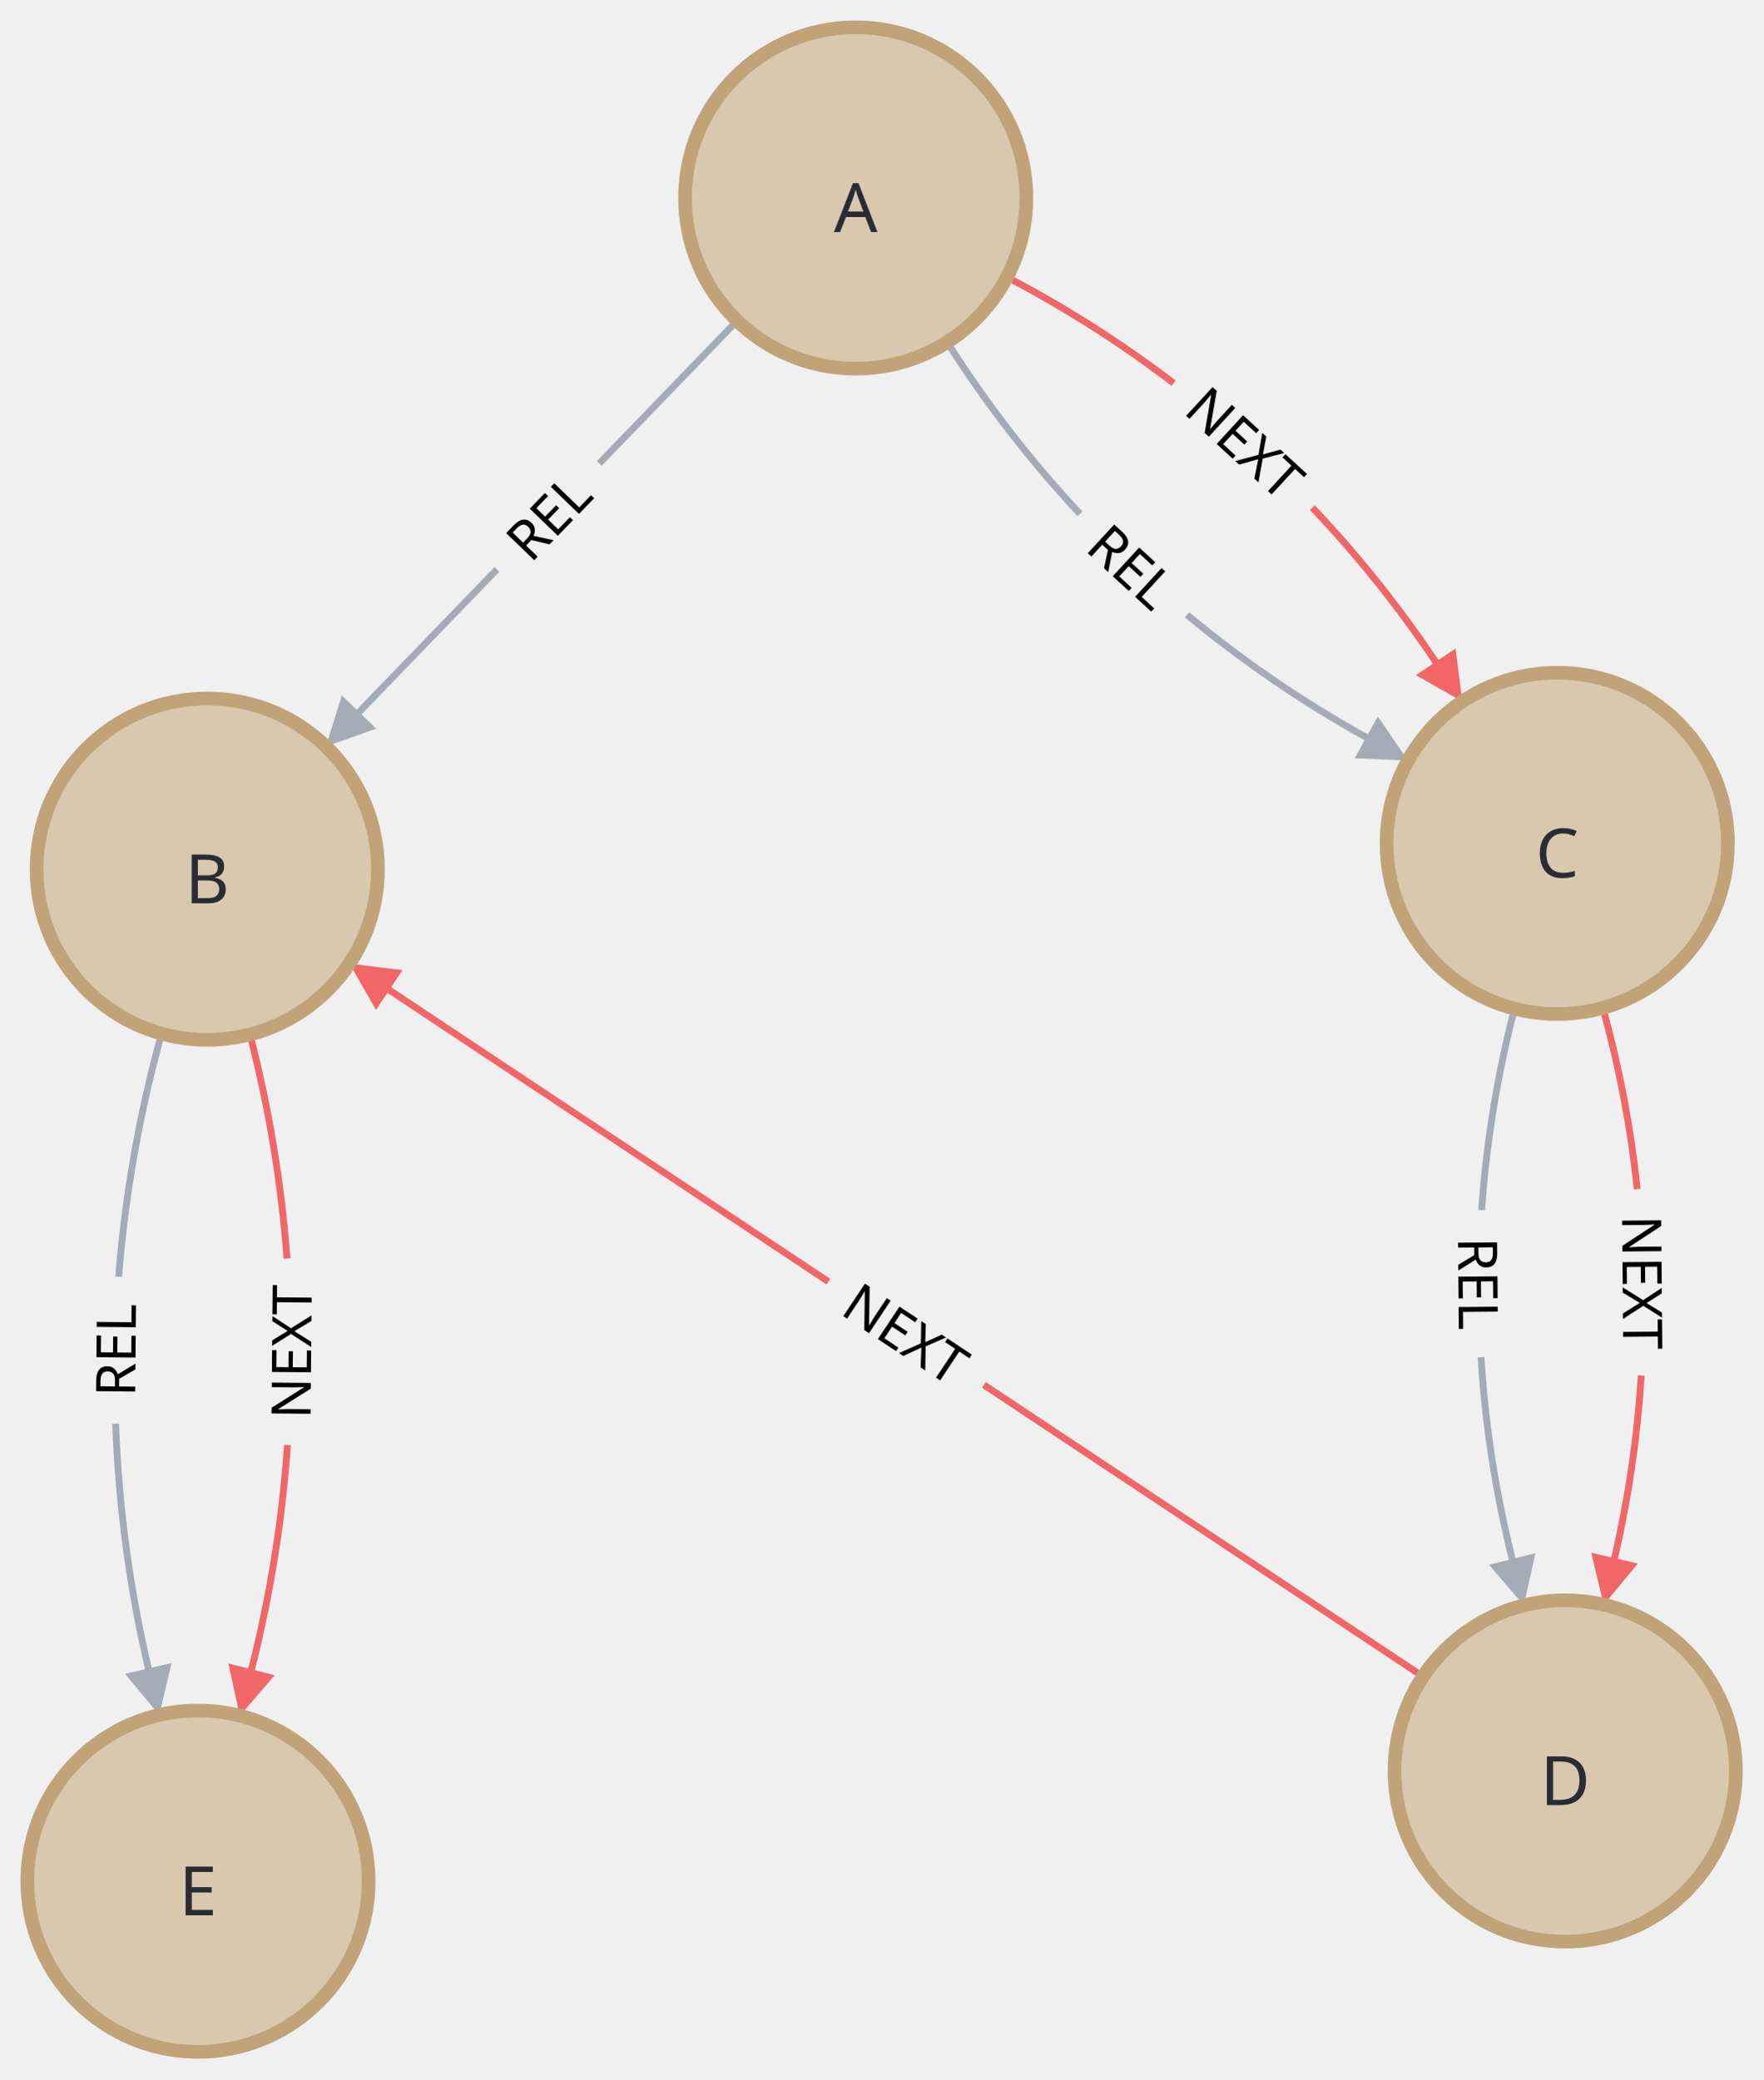
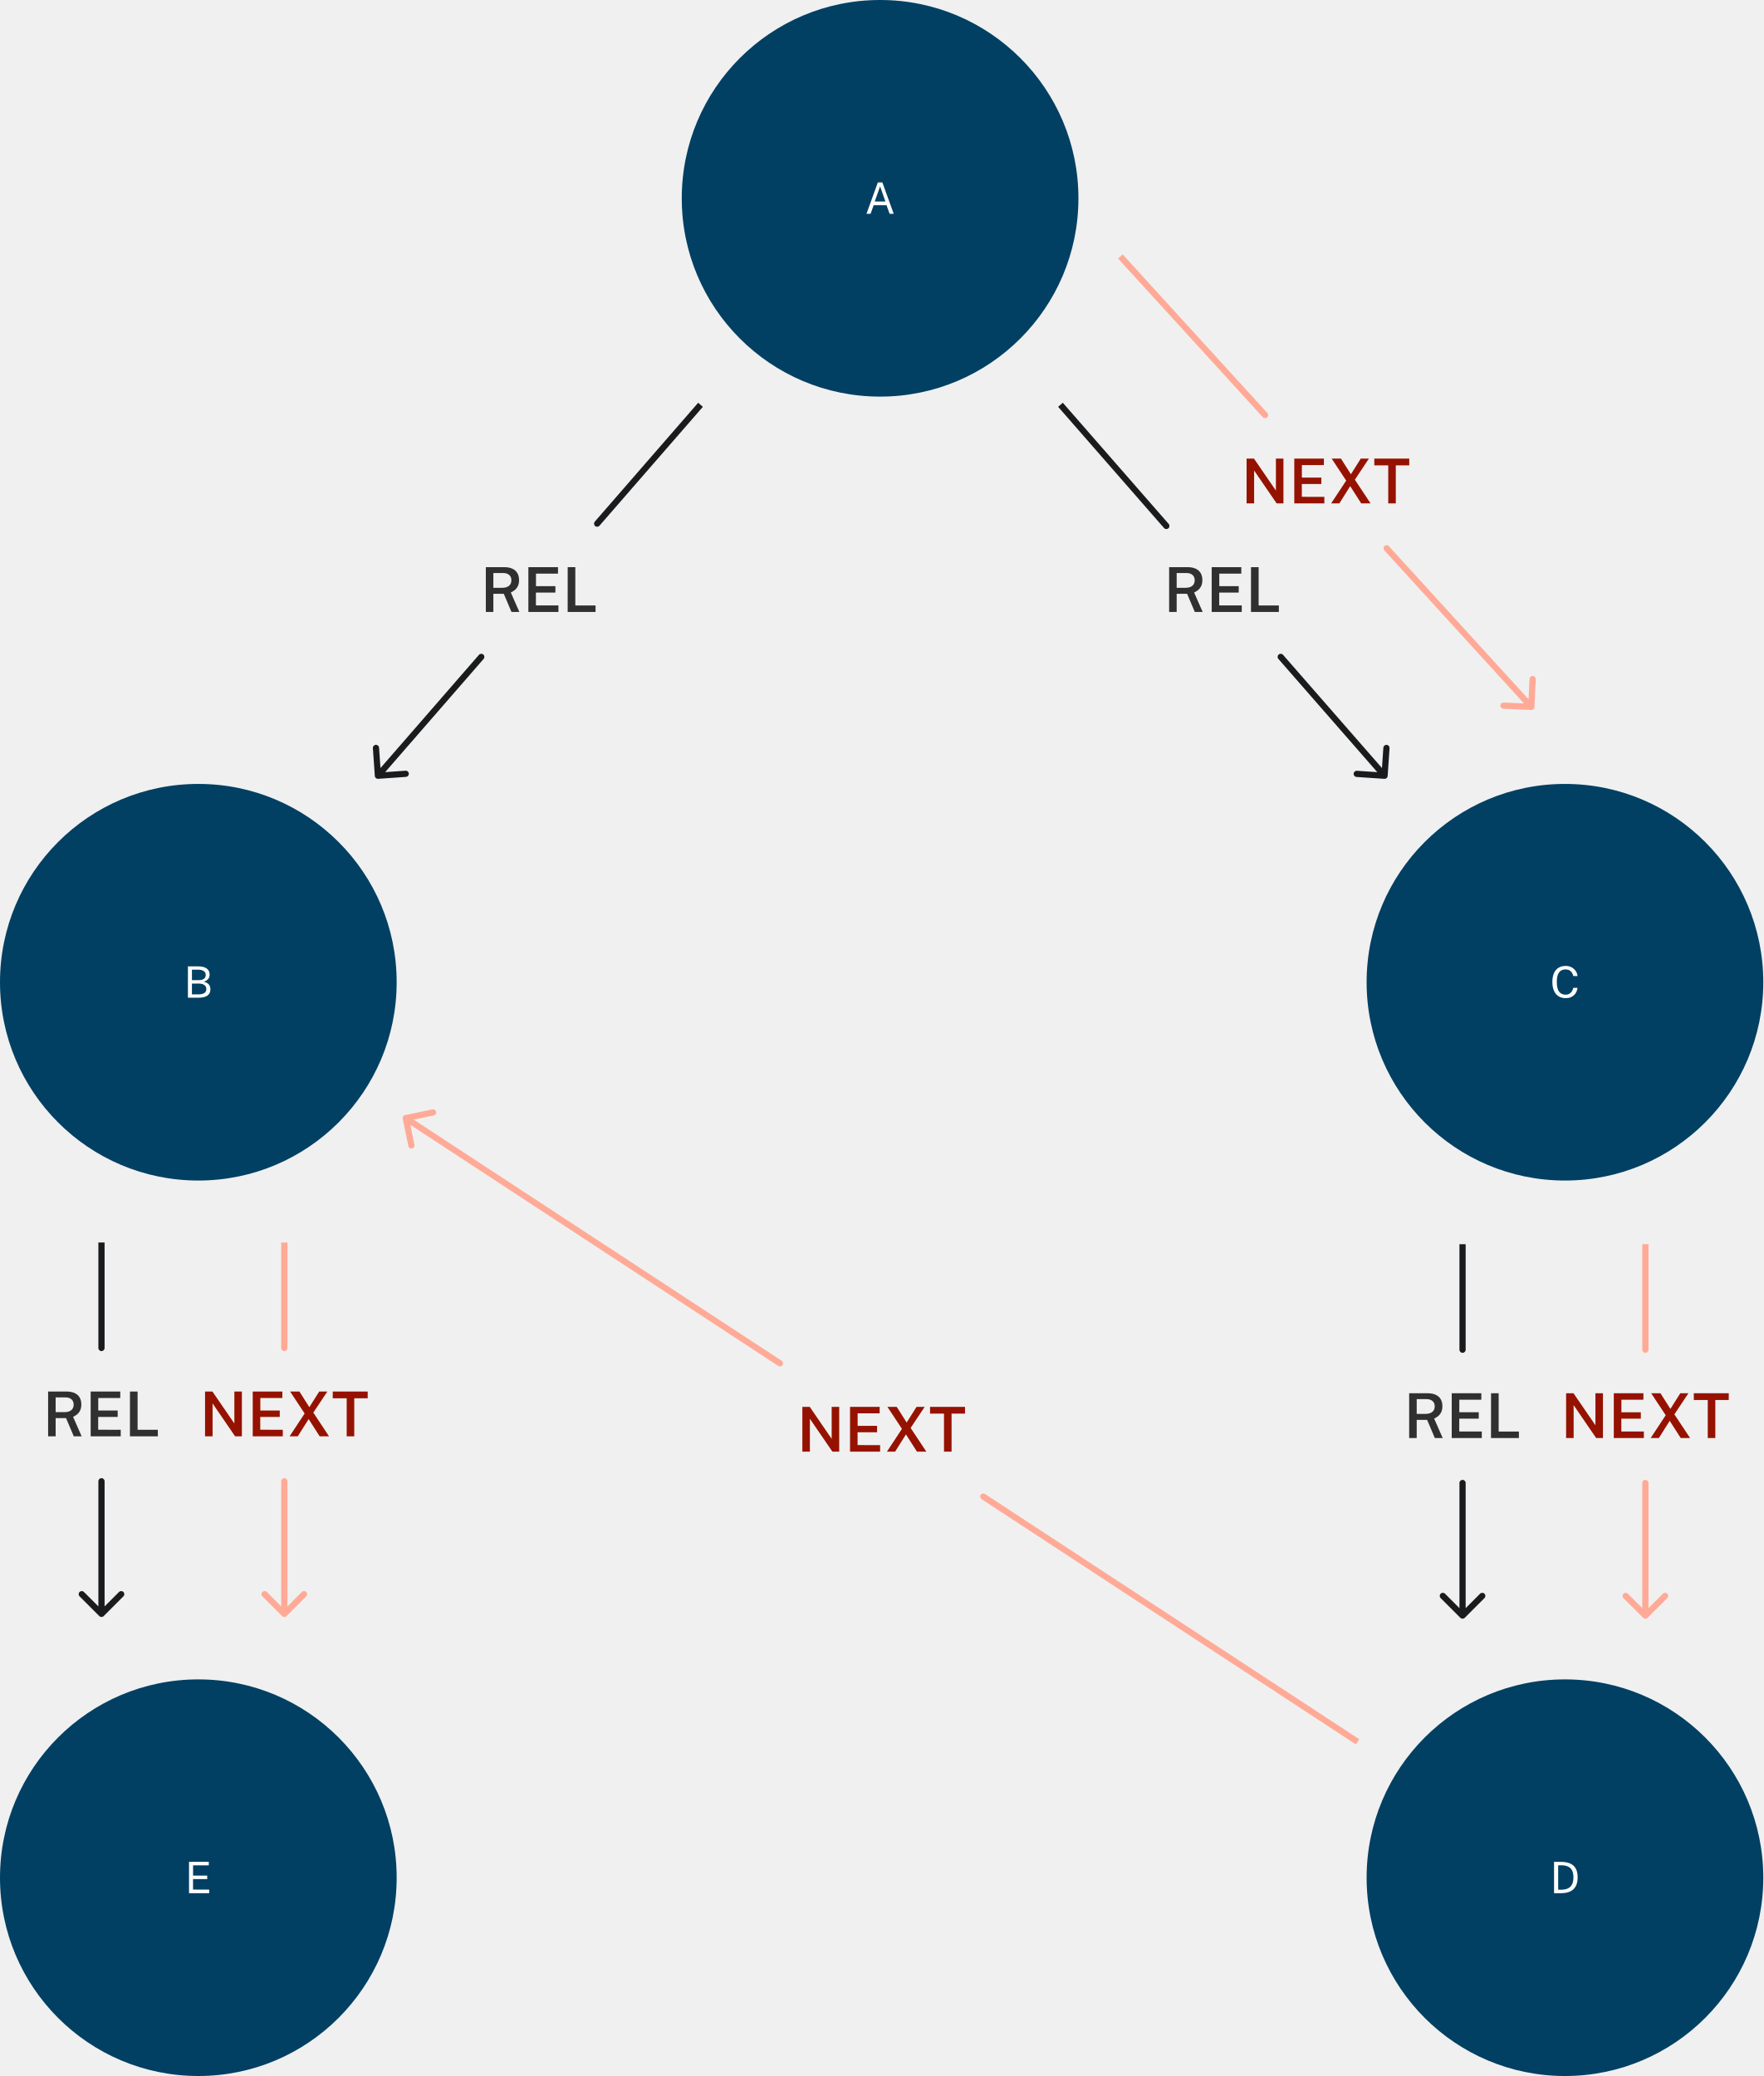
- <svg xmlns="http://www.w3.org/2000/svg" width="258.27" height="304.558" viewBox="-216.095 -197.134 258.27 304.558">
-   <g class="layer relationships">
-     <g class="relationship" transform="translate(-90.74924 -168.1343) rotate(402.6144)">
-       <path class="outline" fill="#F16667" stroke="none" d="M 24.019,-6.953 L 24.278,-5.988 A 170.427 170.427 0 0 1 52.673,-11.069 L 52.58,-12.064 A 171.427 171.427 0 0 0 24.019,-6.953 Z M 79.965,-12.403 L 79.898,-11.406 A 170.427 170.427 0 0 1 108.41,-7.029 L 107.705,-4.113 L 115.331,-5.871 L 109.349,-10.917 L 108.645,-8.001 A 171.427 171.427 0 0 0 79.965,-12.403" />
-       <text text-anchor="middle" pointer-events="none" font-size="8px" fill="#000000" x="66.272" y="-9.282" font-family="sans-serif">NEXT</text>
-     </g>
-     <g class="relationship" transform="translate(12.00986 -73.59471) rotate(449.5089)">
-       <path class="outline" fill="#F16667" stroke="none" d="M 24.019,-6.953 L 24.278,-5.988 A 163.023 163.023 0 0 1 50.799,-10.787 L 50.702,-11.783 A 164.023 164.023 0 0 0 24.019,-6.953 Z M 78.088,-12.131 L 78.017,-11.133 A 163.023 163.023 0 0 1 104.651,-7.008 L 103.949,-4.092 L 111.574,-5.855 L 105.588,-10.897 L 104.886,-7.981 A 164.023 164.023 0 0 0 78.088,-12.131" />
-       <text text-anchor="middle" pointer-events="none" font-size="8px" fill="#000000" x="64.394" y="-9.029" font-family="sans-serif">NEXT</text>
-     </g>
-     <g class="relationship" transform="translate(13.1744 62.27891) rotate(213.5881)">
-       <path class="outline" fill="#F16667" stroke="none" d="M 25 0.5 L 102.22 0.5 L 102.22 -0.5 L 25 -0.5 Z M 129.556 0.5 L 206.777 0.5 L 206.777 3.5 L 213.777 0 L 206.777 -3.5 L 206.777 -0.5 L 129.556 -0.5 Z" />
-       <text text-anchor="middle" pointer-events="none" font-size="8px" fill="#000000" x="115.888" y="3" transform="rotate(180 115.8883 0)" font-family="sans-serif">NEXT</text>
-     </g>
-     <g class="relationship" transform="translate(-185.7352 -69.81668) rotate(450.5256)">
-       <path class="outline" fill="#F16667" stroke="none" d="M 24.019,-6.953 L 24.278,-5.988 A 187.39 187.39 0 0 1 56.975,-11.705 L 56.891,-12.702 A 188.39 188.39 0 0 0 24.019,-6.953 Z M 84.273,-13.022 L 84.212,-12.024 A 187.39 187.39 0 0 1 117.034,-7.072 L 116.326,-4.157 L 123.954,-5.904 L 117.979,-10.958 L 117.27,-8.043 A 188.39 188.39 0 0 0 84.273,-13.022" />
-       <text text-anchor="middle" pointer-events="none" font-size="8px" fill="#000000" x="70.582" y="-9.86" transform="rotate(180 70.58188 -12.85986)" font-family="sans-serif">NEXT</text>
-     </g>
-     <g class="relationship" transform="translate(-90.74924 -168.1343) rotate(402.6144)">
-       <path class="outline" fill="#A5ABB6" stroke="none" d="M 24.019,6.953 L 24.278,5.988 A 170.427 170.427 0 0 0 55.541,11.31 L 55.465,12.307 A 171.427 171.427 0 0 1 24.019,6.953 Z M 77.075,12.574 L 77.024,11.576 A 170.427 170.427 0 0 0 108.41,7.029 L 107.705,4.113 L 115.331,5.871 L 109.349,10.917 L 108.645,8.001 A 171.427 171.427 0 0 1 77.075,12.574" />
-       <text text-anchor="middle" pointer-events="none" font-size="8px" fill="#000000" x="66.272" y="15.282" font-family="sans-serif">REL</text>
-     </g>
-     <g class="relationship" transform="translate(-90.74924 -168.1343) rotate(494.0126)">
-       <path class="outline" fill="#A5ABB6" stroke="none" d="M 25 0.5 L 54.072 0.5 L 54.072 -0.5 L 25 -0.5 Z M 75.635 0.5 L 104.707 0.5 L 104.707 3.5 L 111.707 0 L 104.707 -3.5 L 104.707 -0.5 L 75.635 -0.5 Z" />
-       <text text-anchor="middle" pointer-events="none" font-size="8px" fill="#000000" x="64.853" y="3" transform="rotate(180 64.85329 0)" font-family="sans-serif">REL</text>
-     </g>
-     <g class="relationship" transform="translate(-185.7352 -69.81668) rotate(450.5256)">
-       <path class="outline" fill="#A5ABB6" stroke="none" d="M 24.019,6.953 L 24.278,5.988 A 187.39 187.39 0 0 0 59.845,11.926 L 59.776,12.924 A 188.39 188.39 0 0 1 24.019,6.953 Z M 81.383,13.176 L 81.337,12.177 A 187.39 187.39 0 0 0 117.034,7.072 L 116.326,4.157 L 123.954,5.904 L 117.979,10.958 L 117.27,8.043 A 188.39 188.39 0 0 1 81.383,13.176" />
-       <text text-anchor="middle" pointer-events="none" font-size="8px" fill="#000000" x="70.582" y="15.86" transform="rotate(180 70.58188 12.85986)" font-family="sans-serif">REL</text>
-     </g>
-     <g class="relationship" transform="translate(12.00986 -73.59471) rotate(449.5089)">
-       <path class="outline" fill="#A5ABB6" stroke="none" d="M 24.019,6.953 L 24.278,5.988 A 163.023 163.023 0 0 0 53.665,11.039 L 53.587,12.036 A 164.023 164.023 0 0 1 24.019,6.953 Z M 75.198,12.31 L 75.145,11.311 A 163.023 163.023 0 0 0 104.651,7.008 L 103.949,4.092 L 111.574,5.855 L 105.588,10.897 L 104.886,7.981 A 164.023 164.023 0 0 1 75.198,12.31" />
-       <text text-anchor="middle" pointer-events="none" font-size="8px" fill="#000000" x="64.394" y="15.029" font-family="sans-serif">REL</text>
-     </g>
-   </g>
-   <g class="layer nodes">
-     <g class="node" aria-label="graph-node0" transform="translate(-90.74924,-168.1343)">
-       <circle class="outline" cx="0" cy="0" r="25" fill="#D9C8AE" stroke="#c0a378" stroke-width="2px" />
-       <text class="caption" text-anchor="middle" pointer-events="none" x="0" y="5" font-size="10px" fill="#2A2C34" font-family="sans-serif"> A</text>
-     </g>
-     <g class="node" aria-label="graph-node4" transform="translate(-187.0951,78.42411)">
-       <circle class="outline" cx="0" cy="0" r="25" fill="#D9C8AE" stroke="#c0a378" stroke-width="2px" />
-       <text class="caption" text-anchor="middle" pointer-events="none" x="0" y="5" font-size="10px" fill="#2A2C34" font-family="sans-serif"> E</text>
-     </g>
-     <g class="node" aria-label="graph-node2" transform="translate(12.00986,-73.59471)">
-       <circle class="outline" cx="0" cy="0" r="25" fill="#D9C8AE" stroke="#c0a378" stroke-width="2px" />
-       <text class="caption" text-anchor="middle" pointer-events="none" x="0" y="5" font-size="10px" fill="#2A2C34" font-family="sans-serif"> C</text>
-     </g>
-     <g class="node" aria-label="graph-node3" transform="translate(13.1744,62.27891)">
-       <circle class="outline" cx="0" cy="0" r="25" fill="#D9C8AE" stroke="#c0a378" stroke-width="2px" />
-       <text class="caption" text-anchor="middle" pointer-events="none" x="0" y="5" font-size="10px" fill="#2A2C34" font-family="sans-serif"> D</text>
-     </g>
-     <g class="node" aria-label="graph-node1" transform="translate(-185.7352,-69.81668)">
-       <circle class="outline" cx="0" cy="0" r="25" fill="#D9C8AE" stroke="#c0a378" stroke-width="2px" />
-       <text class="caption" text-anchor="middle" pointer-events="none" x="0" y="5" font-size="10px" fill="#2A2C34" font-family="sans-serif"> B</text>
-     </g>
-   </g>
+ <svg xmlns="http://www.w3.org/2000/svg" width="569" height="670" viewBox="0 0 569 670" fill="none">
+   <path d="M0 317C0 281.654 28.654 253 64 253C99.346 253 128 281.654 128 317C128 352.346 99.346 381 64 381C28.654 381 0 352.346 0 317Z" fill="#014063" />
+   <path d="M60.641 322V311.878H63.896C65.128 311.878 66.059 312.104 66.689 312.557C67.323 313.01 67.641 313.663 67.641 314.517C67.641 315.054 67.501 315.513 67.221 315.896C66.945 316.279 66.46 316.594 65.765 316.841C66.161 316.925 66.495 317.046 66.766 317.205C67.041 317.364 67.26 317.55 67.424 317.765C67.592 317.975 67.711 318.208 67.781 318.465C67.855 318.722 67.893 318.992 67.893 319.277C67.893 320.192 67.566 320.875 66.913 321.328C66.264 321.776 65.293 322 64.001 322H60.641ZM61.936 320.922H63.987C64.831 320.922 65.473 320.784 65.912 320.509C66.355 320.229 66.577 319.8 66.577 319.221C66.577 318.796 66.467 318.453 66.248 318.192C66.033 317.926 65.741 317.732 65.373 317.611C65.004 317.49 64.593 317.429 64.141 317.429H61.936V320.922ZM61.936 316.33H64.141C64.407 316.33 64.67 316.304 64.932 316.253C65.193 316.202 65.433 316.113 65.653 315.987C65.872 315.861 66.049 315.693 66.185 315.483C66.32 315.268 66.388 315 66.388 314.678C66.388 314.09 66.161 313.656 65.709 313.376C65.261 313.091 64.677 312.949 63.959 312.949H61.936V316.33Z" fill="white" />
+   <path d="M220 64C220 28.654 248.654 0 284 0C319.346 0 348 28.654 348 64C348 99.346 319.346 128 284 128C248.654 128 220 99.346 220 64Z" fill="#014063" />
+   <path d="M279.611 69L283.272 58.878H284.735L288.396 69H287.073L286.079 66.228H281.928L280.927 69H279.611ZM282.271 65.038H285.722L284 60.145L282.271 65.038Z" fill="white" />
+   <path d="M441 606C441 570.654 469.654 542 505 542C540.346 542 569 570.654 569 606C569 641.346 540.346 670 505 670C469.654 670 441 641.346 441 606Z" fill="#014063" />
+   <path d="M501.483 611V600.878C501.516 600.878 501.614 600.88 501.777 600.885C501.945 600.885 502.148 600.885 502.386 600.885C502.624 600.88 502.872 600.88 503.128 600.885C503.385 600.885 503.621 600.887 503.835 600.892C505.077 600.911 506.082 601.114 506.852 601.501C507.627 601.884 508.194 602.441 508.553 603.174C508.917 603.907 509.099 604.807 509.099 605.876C509.099 606.996 508.903 607.936 508.511 608.697C508.124 609.458 507.531 610.032 506.733 610.419C505.94 610.806 504.93 611 503.702 611H501.483ZM502.813 609.887H503.702C504.538 609.887 505.256 609.759 505.858 609.502C506.46 609.241 506.922 608.818 507.244 608.235C507.571 607.652 507.734 606.872 507.734 605.897C507.734 604.922 507.576 604.149 507.258 603.58C506.946 603.011 506.493 602.605 505.9 602.362C505.308 602.115 504.594 601.991 503.758 601.991H502.813V609.887Z" fill="white" />
+   <path d="M130.724 359.88C130.183 359.993 129.836 360.523 129.949 361.063L131.783 369.874C131.896 370.415 132.426 370.762 132.966 370.649C133.507 370.537 133.854 370.007 133.741 369.467L132.111 361.635L139.943 360.004C140.483 359.891 140.83 359.362 140.718 358.821C140.605 358.28 140.076 357.933 139.535 358.046L130.724 359.88ZM146.25 370.901L146.798 370.064L146.25 370.901ZM201.75 407.271L201.202 408.108V408.108L201.75 407.271ZM248.25 437.744L248.798 436.908V436.908L248.25 437.744ZM251.144 440.836C251.606 441.139 252.226 441.01 252.529 440.548C252.831 440.086 252.702 439.466 252.24 439.164L251.692 440L251.144 440.836ZM317.856 482.164C317.394 481.861 316.775 481.99 316.472 482.452C316.169 482.914 316.298 483.534 316.76 483.836L317.308 483L317.856 482.164ZM320.75 485.256L321.298 484.419V484.419L320.75 485.256ZM130.928 360.859L130.38 361.696L145.702 371.737L146.25 370.901L146.798 370.064L131.476 360.023L130.928 360.859ZM146.25 370.901L145.702 371.737L201.202 408.108L201.75 407.271L202.298 406.435L146.798 370.064L146.25 370.901ZM201.75 407.271L201.202 408.108L247.702 438.581L248.25 437.744L248.798 436.908L202.298 406.435L201.75 407.271ZM248.25 437.744L247.702 438.581L251.144 440.836L251.692 440L252.24 439.164L248.798 436.908L248.25 437.744ZM317.308 483L316.76 483.836L320.202 486.092L320.75 485.256L321.298 484.419L317.856 482.164L317.308 483ZM320.75 485.256L320.202 486.092L437.525 562.977L438.073 562.14L438.621 561.304L321.298 484.419L320.75 485.256Z" fill="#FFAA97" />
+   <path d="M258.916 468.5L258.916 454.04L261.296 454.04L268.376 464.37L268.376 454.04L270.806 454.04L270.806 468.5L268.616 468.5L261.346 457.89L261.346 468.5L258.916 468.5ZM274.307 468.5L274.307 454.04L283.867 454.04L283.857 456.13L276.757 456.13L276.757 460.18L283.027 460.18L283.027 462.24L276.737 462.24L276.737 466.38L284.007 466.39L284.007 468.5L274.307 468.5ZM286.205 468.5L291.055 461.14L286.365 454.04L289.365 454.04L292.575 459.1L295.765 454.04L298.385 454.04L293.855 460.85L298.925 468.5L295.905 468.5L292.345 462.94L288.845 468.5L286.205 468.5ZM304.625 468.5L304.625 456.23L300.125 456.23L300.125 454.04L311.405 454.04L311.405 456.23L307.065 456.23L307.065 468.5L304.625 468.5Z" fill="#961200" />
+   <path d="M0 606C0 570.654 28.654 542 64 542C99.346 542 128 570.654 128 606C128 641.346 99.346 670 64 670C28.654 670 0 641.346 0 606Z" fill="#014063" />
+   <path d="M60.996 611V600.878H67.38L67.373 602.019H62.298V605.323H66.869V606.457H62.291V609.831L67.513 609.845V611H60.996Z" fill="white" />
+   <path d="M441 317C441 281.654 469.654 253 505 253C540.346 253 569 281.654 569 317C569 352.346 540.346 381 505 381C469.654 381 441 352.346 441 317Z" fill="#014063" />
+   <path d="M505.242 322.14C504.332 322.14 503.555 321.932 502.911 321.517C502.271 321.102 501.781 320.504 501.441 319.725C501.105 318.946 500.937 318.005 500.937 316.904C500.937 315.807 501.105 314.874 501.441 314.104C501.777 313.334 502.264 312.748 502.904 312.347C503.548 311.941 504.327 311.738 505.242 311.738C505.956 311.738 506.588 311.887 507.139 312.186C507.689 312.48 508.133 312.874 508.469 313.369C508.805 313.864 509.003 314.407 509.064 315H507.685C507.61 314.603 507.468 314.244 507.258 313.922C507.048 313.6 506.772 313.343 506.432 313.152C506.091 312.961 505.683 312.865 505.207 312.865C504.595 312.865 504.077 313.01 503.653 313.299C503.233 313.584 502.913 314.025 502.694 314.622C502.479 315.219 502.372 315.985 502.372 316.918C502.372 318.327 502.612 319.363 503.093 320.026C503.578 320.684 504.283 321.013 505.207 321.013C505.683 321.013 506.091 320.913 506.432 320.712C506.772 320.511 507.048 320.243 507.258 319.907C507.468 319.571 507.61 319.207 507.685 318.815H509.064C509.012 319.244 508.896 319.66 508.714 320.061C508.536 320.458 508.291 320.812 507.979 321.125C507.666 321.438 507.281 321.685 506.824 321.867C506.371 322.049 505.844 322.14 505.242 322.14Z" fill="white" />
+   <path d="M494.11 229.143C494.661 229.169 495.129 228.742 495.154 228.19L495.567 219.2C495.592 218.648 495.165 218.18 494.614 218.155C494.062 218.129 493.594 218.556 493.569 219.108L493.202 227.099L485.211 226.733C484.659 226.708 484.191 227.134 484.166 227.686C484.141 228.238 484.567 228.705 485.119 228.731L494.11 229.143ZM480.101 212.739L480.84 212.065V212.065L480.101 212.739ZM479.427 212L478.688 212.674V212.674L479.427 212ZM464.101 195.2L464.839 194.526V194.526L464.101 195.2ZM448.203 176.289C447.831 175.881 447.198 175.852 446.79 176.225C446.382 176.597 446.353 177.229 446.725 177.637L447.464 176.963L448.203 176.289ZM407.497 134.637C407.869 135.045 408.502 135.074 408.91 134.702C409.318 134.33 409.347 133.697 408.975 133.289L408.236 133.963L407.497 134.637ZM391.601 115.728L390.862 116.402V116.402L391.601 115.728ZM366.749 88.487L367.488 87.813V87.813L366.749 88.487ZM494.155 228.144L494.894 227.47L480.84 212.065L480.101 212.739L479.362 213.413L493.417 228.818L494.155 228.144ZM480.101 212.739L480.84 212.065L480.166 211.326L479.427 212L478.688 212.674L479.362 213.413L480.101 212.739ZM479.427 212L480.166 211.326L464.839 194.526L464.101 195.2L463.362 195.874L478.688 212.674L479.427 212ZM464.101 195.2L464.839 194.526L448.203 176.289L447.464 176.963L446.725 177.637L463.362 195.874L464.101 195.2ZM408.236 133.963L408.975 133.289L392.339 115.055L391.601 115.728L390.862 116.402L407.497 134.637L408.236 133.963ZM391.601 115.728L392.339 115.055L367.488 87.813L366.749 88.487L366.01 89.161L390.862 116.402L391.601 115.728ZM366.749 88.487L367.488 87.813L362.284 82.109L361.545 82.783L360.806 83.457L366.01 89.161L366.749 88.487Z" fill="#FFAA97" />
+   <path d="M402.268 162.463L402.268 148.003L404.648 148.003L411.728 158.333L411.728 148.003L414.158 148.003L414.158 162.463L411.968 162.463L404.698 151.853L404.698 162.463L402.268 162.463ZM417.658 162.463L417.658 148.003L427.218 148.003L427.208 150.093L420.108 150.093L420.108 154.143L426.378 154.143L426.378 156.203L420.088 156.203L420.088 160.343L427.358 160.353L427.358 162.463L417.658 162.463ZM429.557 162.463L434.407 155.103L429.717 148.003L432.717 148.003L435.927 153.063L439.117 148.003L441.737 148.003L437.207 154.813L442.277 162.463L439.257 162.463L435.697 156.903L432.197 162.463L429.557 162.463ZM447.977 162.463L447.977 150.193L443.477 150.193L443.477 148.003L454.757 148.003L454.757 150.193L450.417 150.193L450.417 162.463L447.977 162.463Z" fill="#961200" />
+   <path d="M470.957 435.608C470.957 436.16 471.405 436.608 471.957 436.608C472.509 436.608 472.957 436.16 472.957 435.608L471.957 435.608L470.957 435.608ZM472.957 478.608C472.957 478.055 472.509 477.608 471.957 477.608C471.405 477.608 470.957 478.055 470.957 478.608L471.957 478.608L472.957 478.608ZM471.25 522.125C471.64 522.515 472.274 522.515 472.664 522.125L479.028 515.761C479.419 515.37 479.419 514.737 479.028 514.347C478.638 513.956 478.004 513.956 477.614 514.347L471.957 520.004L466.3 514.347C465.91 513.956 465.276 513.956 464.886 514.347C464.495 514.737 464.495 515.37 464.886 515.761L471.25 522.125ZM471.957 401.558L470.957 401.558L470.957 435.608L471.957 435.608L472.957 435.608L472.957 401.558L471.957 401.558ZM471.957 478.608L470.957 478.608L470.957 521.418L471.957 521.418L472.957 521.418L472.957 478.608L471.957 478.608Z" fill="#1A1B1D" />
+   <path d="M454.732 464.107L454.732 449.647L460.602 449.647C461.709 449.647 462.619 449.821 463.332 450.167C464.052 450.507 464.586 450.991 464.932 451.617C465.279 452.237 465.452 452.964 465.452 453.797C465.452 454.571 465.326 455.221 465.072 455.747C464.819 456.267 464.489 456.694 464.082 457.027C463.682 457.354 463.252 457.621 462.792 457.827L465.552 464.107L463.012 464.107L460.522 458.237L457.162 458.237L457.162 464.107L454.732 464.107ZM457.162 456.307L460.052 456.307C460.972 456.307 461.689 456.094 462.202 455.667C462.722 455.241 462.982 454.647 462.982 453.887C462.982 453.141 462.742 452.564 462.262 452.157C461.782 451.751 461.149 451.547 460.362 451.547L457.162 451.547L457.162 456.307ZM468.463 464.107L468.463 449.647L478.023 449.647L478.013 451.737L470.913 451.737L470.913 455.787L477.183 455.787L477.183 457.847L470.893 457.847L470.893 461.987L478.163 461.997L478.163 464.107L468.463 464.107ZM481.139 464.107L481.149 449.647L483.609 449.647L483.609 462.007L490.139 462.007L490.139 464.107L481.139 464.107Z" fill="black" fill-opacity="0.8" />
+   <path d="M529.957 435.608C529.957 436.16 530.405 436.608 530.957 436.608C531.509 436.608 531.957 436.16 531.957 435.608L530.957 435.608L529.957 435.608ZM531.957 478.608C531.957 478.055 531.509 477.608 530.957 477.608C530.405 477.608 529.957 478.055 529.957 478.608L530.957 478.608L531.957 478.608ZM530.25 522.125C530.64 522.515 531.274 522.515 531.664 522.125L538.028 515.761C538.419 515.37 538.419 514.737 538.028 514.347C537.638 513.956 537.004 513.956 536.614 514.347L530.957 520.004L525.3 514.347C524.91 513.956 524.276 513.956 523.886 514.347C523.495 514.737 523.495 515.37 523.886 515.761L530.25 522.125ZM530.957 401.558L529.957 401.558L529.957 435.608L530.957 435.608L531.957 435.608L531.957 401.558L530.957 401.558ZM530.957 478.608L529.957 478.608L529.957 521.418L530.957 521.418L531.957 521.418L531.957 478.608L530.957 478.608Z" fill="#FFAA97" />
+   <path d="M505.373 464.108L505.373 449.648L507.753 449.648L514.833 459.978L514.833 449.648L517.263 449.648L517.263 464.108L515.073 464.108L507.803 453.498L507.803 464.108L505.373 464.108ZM520.764 464.108L520.764 449.648L530.324 449.648L530.314 451.738L523.214 451.738L523.214 455.788L529.484 455.788L529.484 457.848L523.194 457.848L523.194 461.988L530.464 461.998L530.464 464.108L520.764 464.108ZM532.662 464.108L537.512 456.748L532.822 449.648L535.822 449.648L539.032 454.708L542.222 449.648L544.842 449.648L540.312 456.458L545.382 464.108L542.362 464.108L538.802 458.548L535.302 464.108L532.662 464.108ZM551.082 464.108L551.082 451.838L546.582 451.838L546.582 449.648L557.862 449.648L557.862 451.838L553.522 451.838L553.522 464.108L551.082 464.108Z" fill="#961200" />
+   <path d="M31.75 435.049C31.75 435.602 32.198 436.049 32.75 436.049C33.302 436.049 33.75 435.602 33.75 435.049L32.75 435.049L31.75 435.049ZM33.75 478.049C33.75 477.497 33.302 477.049 32.75 477.049C32.198 477.049 31.75 477.497 31.75 478.049L32.75 478.049L33.75 478.049ZM32.043 521.567C32.433 521.957 33.067 521.957 33.457 521.567L39.821 515.203C40.212 514.812 40.212 514.179 39.821 513.789C39.431 513.398 38.797 513.398 38.407 513.789L32.75 519.445L27.093 513.789C26.703 513.398 26.07 513.398 25.679 513.789C25.288 514.179 25.288 514.812 25.679 515.203L32.043 521.567ZM32.75 401L31.75 401L31.75 435.049L32.75 435.049L33.75 435.049L33.75 401L32.75 401ZM32.75 478.049L31.75 478.049L31.75 520.86L32.75 520.86L33.75 520.86L33.75 478.049L32.75 478.049Z" fill="#1A1B1D" />
+   <path d="M15.525 463.549L15.525 449.089L21.395 449.089C22.502 449.089 23.412 449.263 24.125 449.609C24.845 449.949 25.379 450.433 25.725 451.059C26.072 451.679 26.245 452.406 26.245 453.239C26.245 454.013 26.119 454.663 25.865 455.189C25.612 455.709 25.282 456.136 24.875 456.469C24.475 456.796 24.045 457.063 23.585 457.269L26.345 463.549L23.805 463.549L21.315 457.679L17.955 457.679L17.955 463.549L15.525 463.549ZM17.955 455.749L20.845 455.749C21.765 455.749 22.482 455.536 22.995 455.109C23.515 454.683 23.775 454.089 23.775 453.329C23.775 452.583 23.535 452.006 23.055 451.599C22.575 451.193 21.942 450.989 21.155 450.989L17.955 450.989L17.955 455.749ZM29.256 463.549L29.256 449.089L38.816 449.089L38.806 451.179L31.706 451.179L31.706 455.229L37.976 455.229L37.976 457.289L31.686 457.289L31.686 461.429L38.956 461.439L38.956 463.549L29.256 463.549ZM41.932 463.549L41.942 449.089L44.402 449.089L44.402 461.449L50.932 461.449L50.932 463.549L41.932 463.549Z" fill="black" fill-opacity="0.8" />
+   <path d="M90.75 435.049C90.75 435.602 91.198 436.049 91.75 436.049C92.302 436.049 92.75 435.602 92.75 435.049L91.75 435.049L90.75 435.049ZM92.75 478.049C92.75 477.497 92.302 477.049 91.75 477.049C91.198 477.049 90.75 477.497 90.75 478.049L91.75 478.049L92.75 478.049ZM91.043 521.567C91.433 521.957 92.067 521.957 92.457 521.567L98.821 515.203C99.212 514.812 99.212 514.179 98.821 513.789C98.431 513.398 97.797 513.398 97.407 513.789L91.75 519.445L86.093 513.789C85.703 513.398 85.07 513.398 84.679 513.789C84.288 514.179 84.288 514.812 84.679 515.203L91.043 521.567ZM91.75 401L90.75 401L90.75 435.049L91.75 435.049L92.75 435.049L92.75 401L91.75 401ZM91.75 478.049L90.75 478.049L90.75 520.86L91.75 520.86L92.75 520.86L92.75 478.049L91.75 478.049Z" fill="#FFAA97" />
+   <path d="M66.166 463.549L66.166 449.089L68.546 449.089L75.626 459.419L75.626 449.089L78.056 449.089L78.056 463.549L75.866 463.549L68.596 452.939L68.596 463.549L66.166 463.549ZM81.557 463.549L81.557 449.089L91.117 449.089L91.107 451.179L84.007 451.179L84.007 455.229L90.277 455.229L90.277 457.289L83.987 457.289L83.987 461.429L91.257 461.439L91.257 463.549L81.557 463.549ZM93.455 463.549L98.305 456.189L93.615 449.089L96.615 449.089L99.825 454.149L103.015 449.089L105.635 449.089L101.105 455.899L106.175 463.549L103.155 463.549L99.595 457.989L96.095 463.549L93.455 463.549ZM111.875 463.549L111.875 451.279L107.375 451.279L107.375 449.089L118.655 449.089L118.655 451.279L114.315 451.279L114.315 463.549L111.875 463.549Z" fill="#961200" />
+   <path d="M120.952 250.428C120.99 250.979 121.468 251.395 122.019 251.356L130.997 250.73C131.548 250.692 131.963 250.214 131.925 249.663C131.887 249.112 131.409 248.696 130.858 248.735L122.877 249.292L122.32 241.311C122.282 240.76 121.804 240.345 121.253 240.383C120.702 240.422 120.287 240.899 120.325 241.45L120.952 250.428ZM146.25 222.412L145.496 221.756V221.756L146.25 222.412ZM154.649 212.755L153.894 212.098L153.894 212.098L154.649 212.755ZM156.059 212.656C156.422 212.239 156.378 211.608 155.961 211.245C155.544 210.883 154.913 210.927 154.55 211.344L155.305 212L156.059 212.656ZM191.941 168.344C191.579 168.761 191.623 169.392 192.04 169.755C192.457 170.117 193.088 170.073 193.451 169.656L192.696 169L191.941 168.344ZM201.75 158.587L200.996 157.931V157.931L201.75 158.587ZM223.163 133.963L223.917 134.62L223.917 134.62L223.163 133.963ZM121.949 250.359L122.704 251.015L147.005 223.069L146.25 222.412L145.496 221.756L121.195 249.703L121.949 250.359ZM146.25 222.412L147.005 223.069L155.403 213.411L154.649 212.755L153.894 212.098L145.496 221.756L146.25 222.412ZM154.649 212.755L155.403 213.411L156.059 212.656L155.305 212L154.55 211.344L153.894 212.098L154.649 212.755ZM192.696 169L193.451 169.656L202.505 159.244L201.75 158.587L200.996 157.931L191.941 168.344L192.696 169ZM201.75 158.587L202.505 159.244L223.917 134.62L223.163 133.963L222.408 133.307L200.996 157.931L201.75 158.587ZM223.163 133.963L223.917 134.62L226.806 131.297L226.052 130.641L225.297 129.985L222.408 133.307L223.163 133.963Z" fill="#1A1B1D" />
+   <path d="M156.775 197.5L156.775 183.04L162.645 183.04C163.752 183.04 164.662 183.213 165.375 183.56C166.095 183.9 166.629 184.383 166.975 185.01C167.322 185.63 167.495 186.357 167.495 187.19C167.495 187.963 167.369 188.613 167.115 189.14C166.862 189.66 166.532 190.087 166.125 190.42C165.725 190.747 165.295 191.013 164.835 191.22L167.595 197.5L165.055 197.5L162.565 191.63L159.205 191.63L159.205 197.5L156.775 197.5ZM159.205 189.7L162.095 189.7C163.015 189.7 163.732 189.487 164.245 189.06C164.765 188.633 165.025 188.04 165.025 187.28C165.025 186.533 164.785 185.957 164.305 185.55C163.825 185.143 163.192 184.94 162.405 184.94L159.205 184.94L159.205 189.7ZM170.506 197.5L170.506 183.04L180.066 183.04L180.056 185.13L172.956 185.13L172.956 189.18L179.226 189.18L179.226 191.24L172.936 191.24L172.936 195.38L180.206 195.39L180.206 197.5L170.506 197.5ZM183.182 197.5L183.192 183.04L185.652 183.04L185.652 195.4L192.182 195.4L192.182 197.5L183.182 197.5Z" fill="black" fill-opacity="0.8" />
+   <path d="M446.724 251.362C447.275 251.399 447.752 250.982 447.789 250.431L448.396 241.452C448.433 240.901 448.016 240.424 447.465 240.387C446.914 240.349 446.437 240.766 446.4 241.317L445.861 249.299L437.879 248.76C437.328 248.723 436.852 249.139 436.814 249.69C436.777 250.241 437.194 250.718 437.745 250.755L446.724 251.362ZM422.249 222.268L423.002 221.61V221.61L422.249 222.268ZM414.033 211.342C413.67 210.926 413.038 210.883 412.622 211.247C412.206 211.61 412.164 212.242 412.527 212.658L413.28 212L414.033 211.342ZM375.623 170.411C375.987 170.827 376.618 170.869 377.034 170.506C377.45 170.143 377.493 169.511 377.13 169.095L376.377 169.753L375.623 170.411ZM375.719 169L374.966 169.658L374.966 169.658L375.719 169ZM366.749 158.732L367.502 158.074V158.074L366.749 158.732ZM345.114 133.963L344.36 134.621L345.114 133.963ZM446.792 250.364L447.545 249.706L423.002 221.61L422.249 222.268L421.496 222.926L446.039 251.022L446.792 250.364ZM422.249 222.268L423.002 221.61L414.033 211.342L413.28 212L412.527 212.658L421.496 222.926L422.249 222.268ZM376.377 169.753L377.13 169.095L376.472 168.342L375.719 169L374.966 169.658L375.623 170.411L376.377 169.753ZM375.719 169L376.472 168.342L367.502 158.074L366.749 158.732L365.996 159.39L374.966 169.658L375.719 169ZM366.749 158.732L367.502 158.074L345.867 133.305L345.114 133.963L344.36 134.621L365.996 159.39L366.749 158.732ZM345.114 133.963L345.867 133.305L342.96 129.978L342.207 130.636L341.454 131.294L344.36 134.621L345.114 133.963Z" fill="#1A1B1D" />
+   <path d="M377.275 197.5L377.275 183.04L383.145 183.04C384.252 183.04 385.162 183.213 385.875 183.56C386.595 183.9 387.129 184.383 387.475 185.01C387.822 185.63 387.995 186.357 387.995 187.19C387.995 187.963 387.869 188.613 387.615 189.14C387.362 189.66 387.032 190.087 386.625 190.42C386.225 190.747 385.795 191.013 385.335 191.22L388.095 197.5L385.555 197.5L383.065 191.63L379.705 191.63L379.705 197.5L377.275 197.5ZM379.705 189.7L382.595 189.7C383.515 189.7 384.232 189.487 384.745 189.06C385.265 188.633 385.525 188.04 385.525 187.28C385.525 186.533 385.285 185.957 384.805 185.55C384.325 185.143 383.692 184.94 382.905 184.94L379.705 184.94L379.705 189.7ZM391.006 197.5L391.006 183.04L400.566 183.04L400.556 185.13L393.456 185.13L393.456 189.18L399.726 189.18L399.726 191.24L393.436 191.24L393.436 195.38L400.706 195.39L400.706 197.5L391.006 197.5ZM403.682 197.5L403.692 183.04L406.152 183.04L406.152 195.4L412.682 195.4L412.682 197.5L403.682 197.5Z" fill="black" fill-opacity="0.8" />
</svg>
